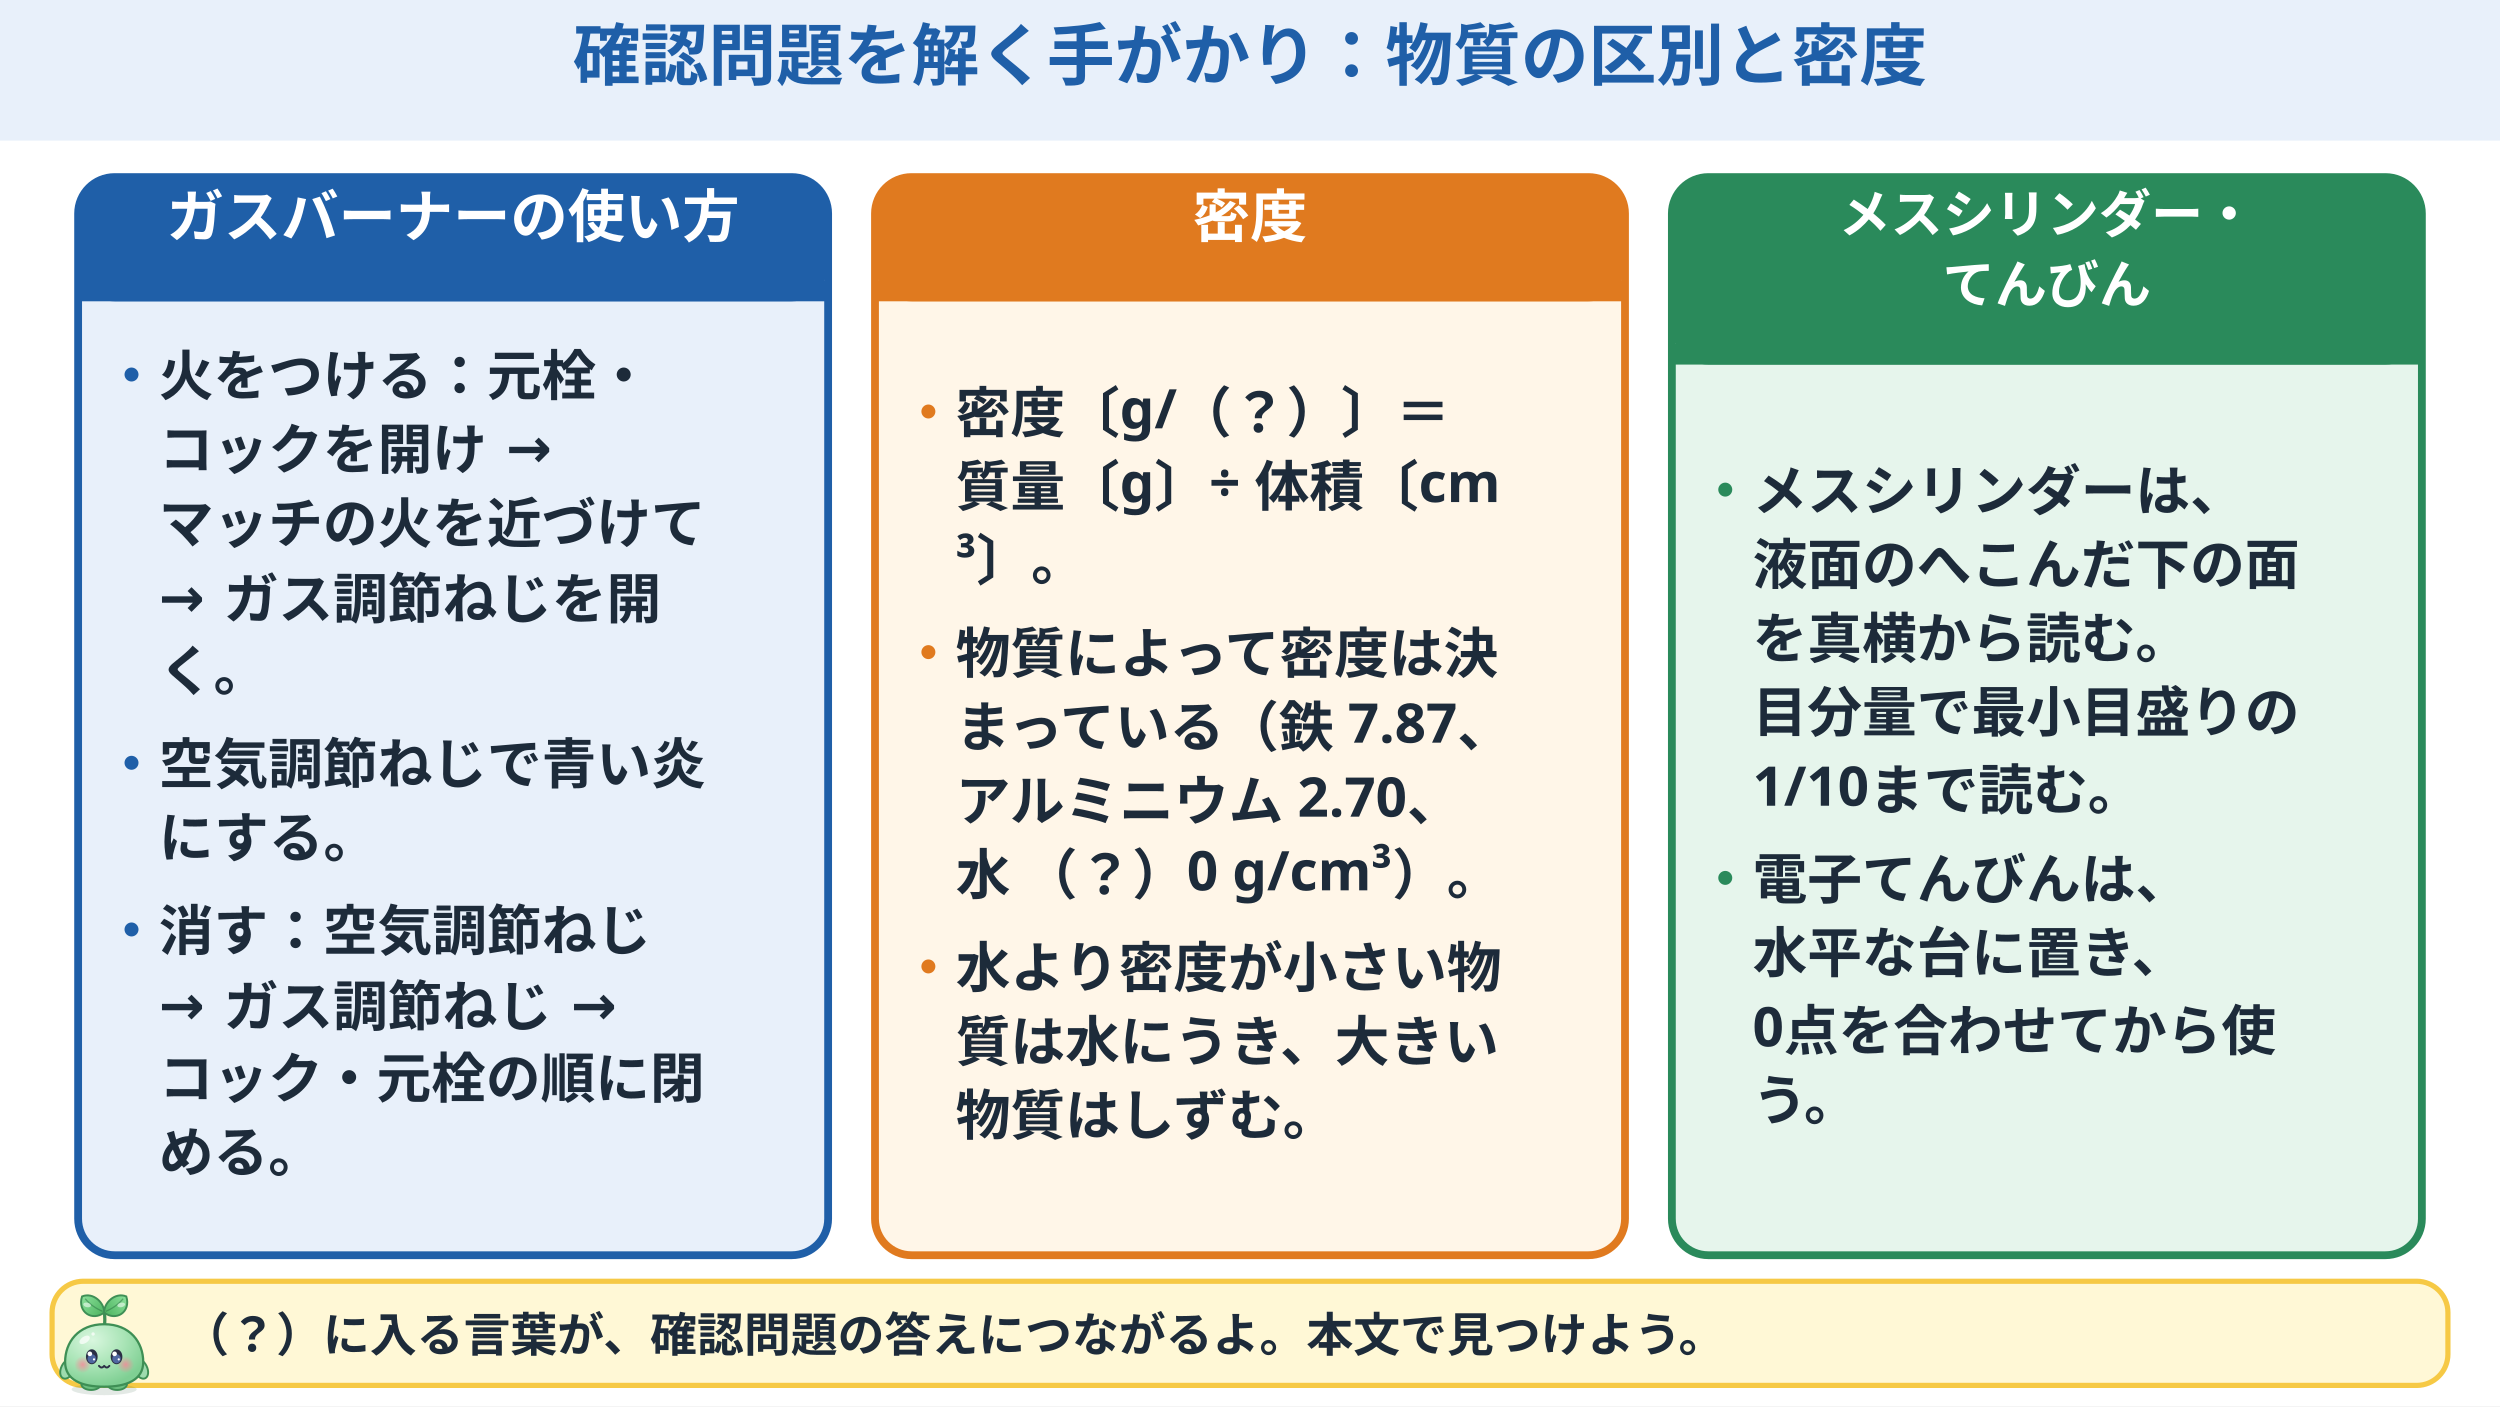
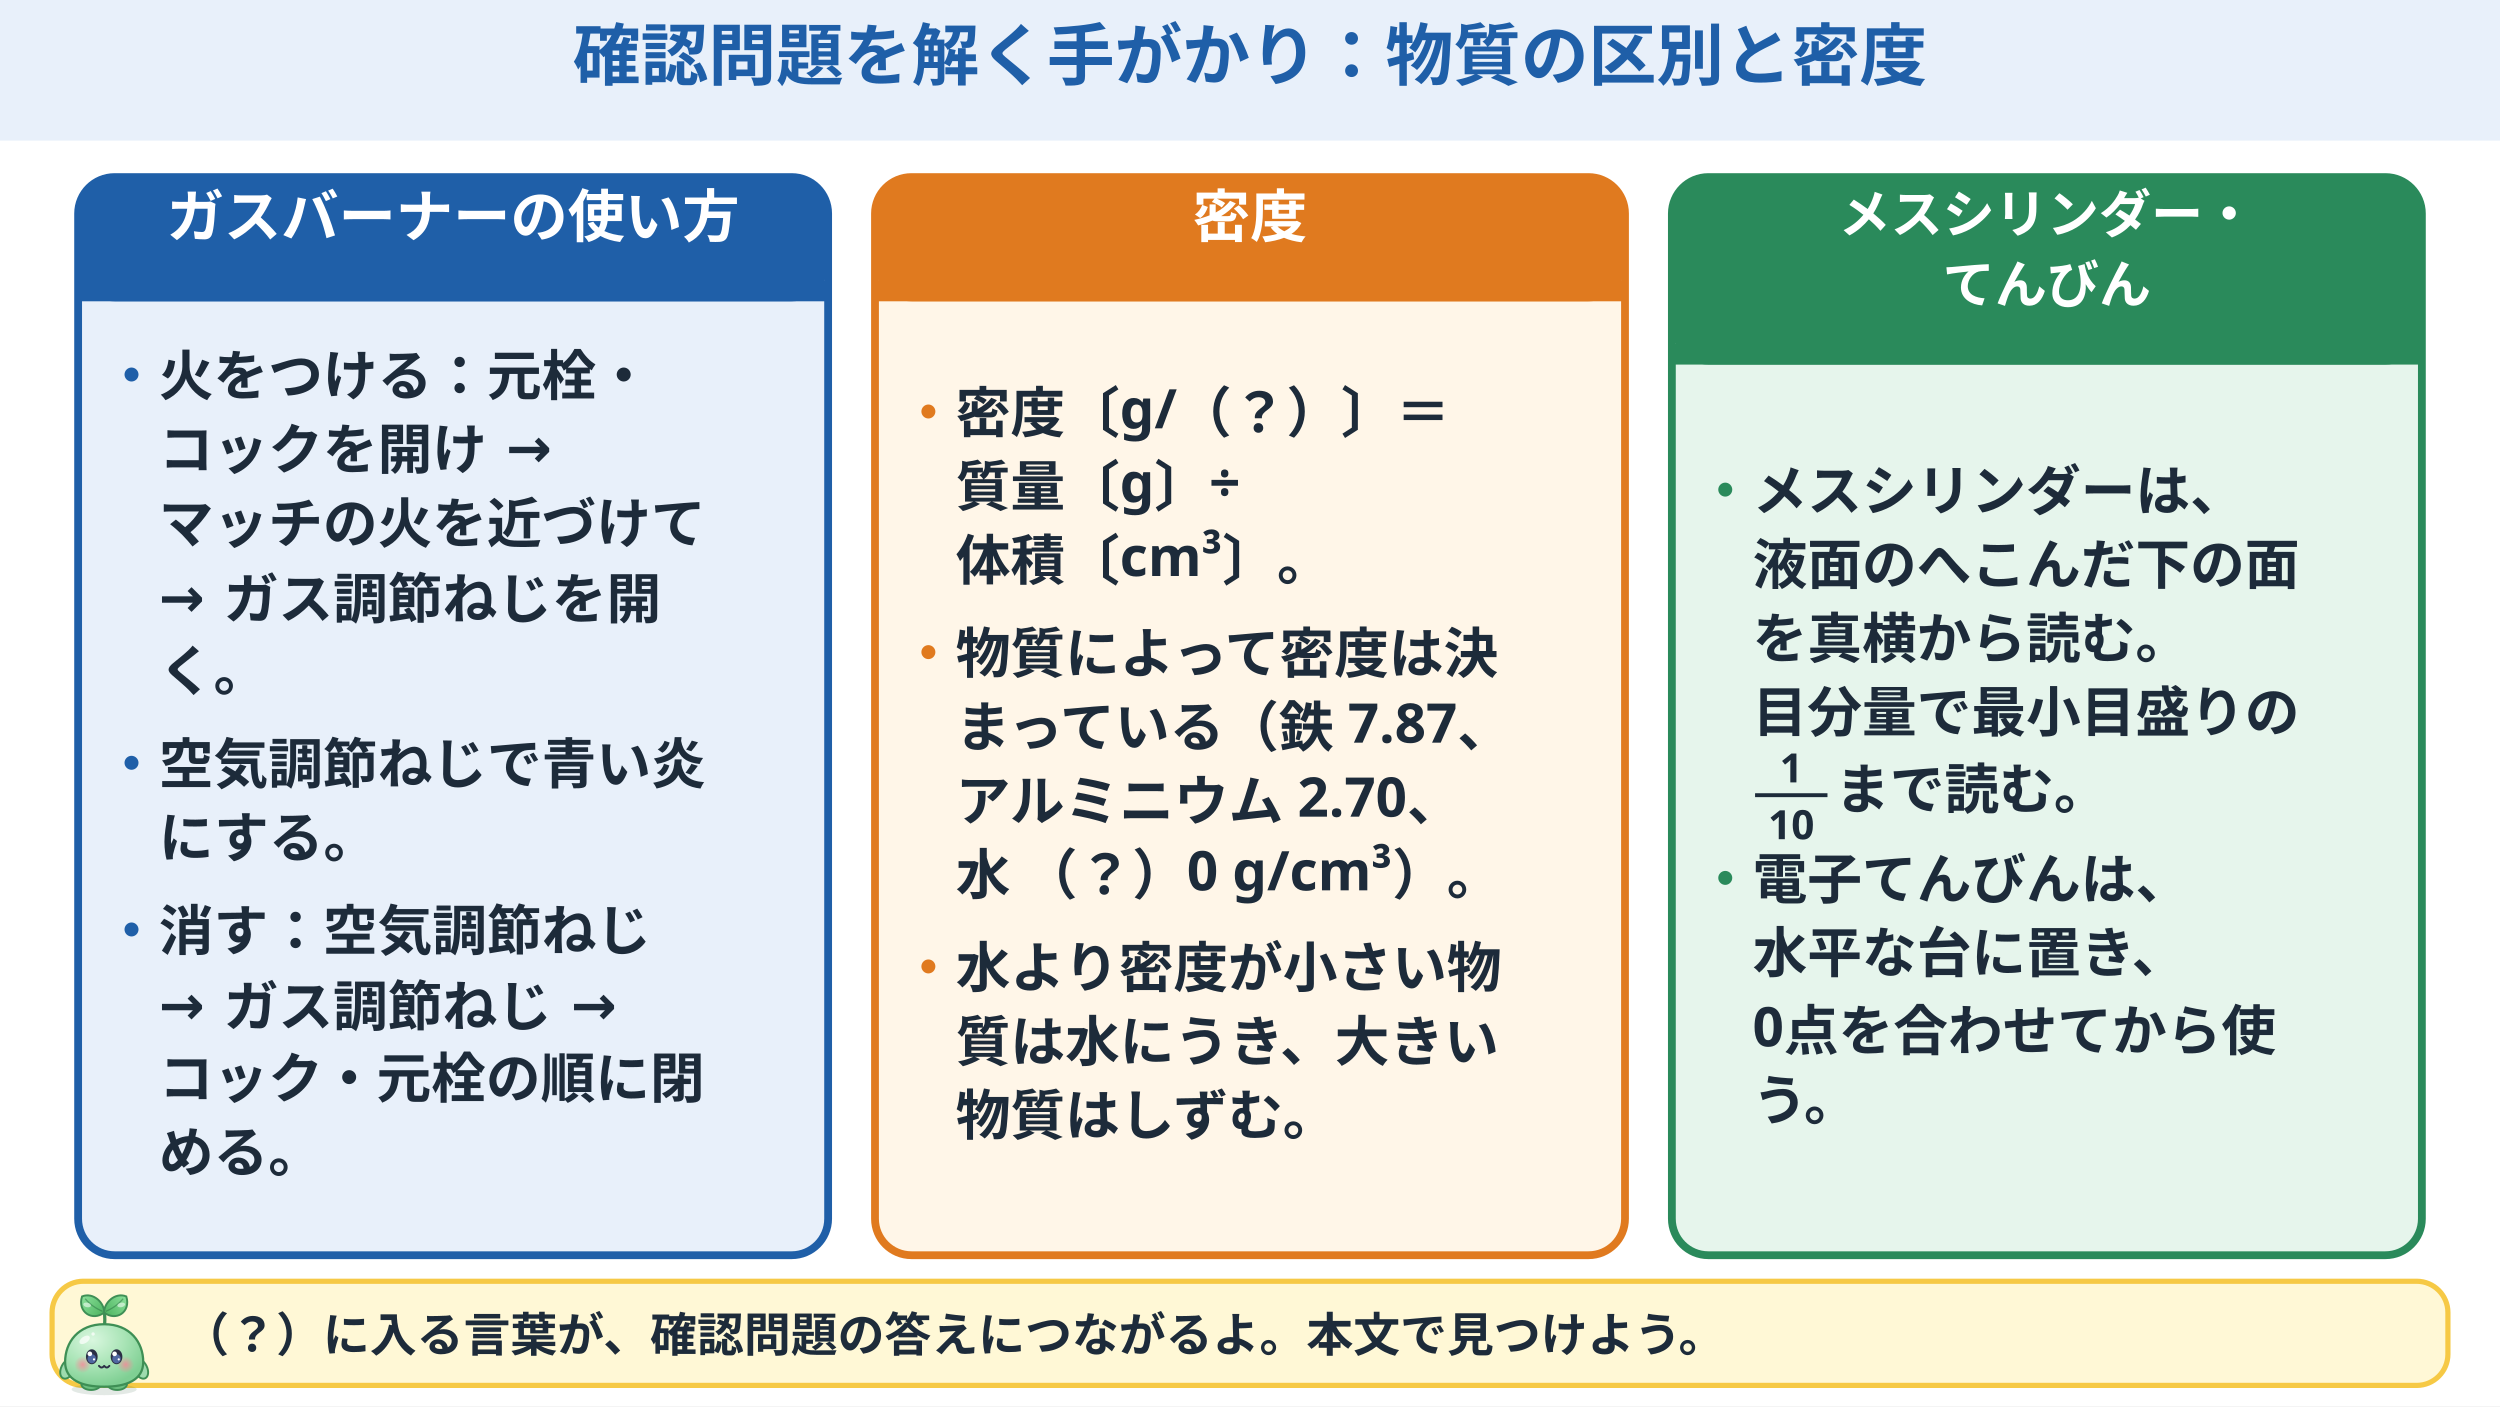
<svg xmlns="http://www.w3.org/2000/svg" viewBox="0 0 960 540" width="960" height="540" font-family="&quot;Hiragino Sans&quot;,&quot;Hiragino Kaku Gothic ProN&quot;,&quot;Noto Sans JP&quot;,&quot;Yu Gothic&quot;,sans-serif" role="img" aria-label="確認問題を解く手がかり：物質の区別と密度">
  <rect width="960" height="540" fill="#ffffff" />
  <rect x="0.0" y="0.0" width="960.0" height="54.0" rx="0" fill="#e8f0fa" />
  <text x="480.0" y="30.6" font-size="26" font-weight="800" fill="#1f5fa8" text-anchor="middle" data-box="title">確認問題を解く手がかり：物質の区別と密度</text>
  <g data-id="b2">
    <rect x="30.0" y="68.0" width="288.0" height="414.0" rx="14" fill="#e8f0fa" stroke="#1f5fa8" stroke-width="3" />
    <rect x="30.0" y="68.0" width="288.0" height="47.7" rx="14" fill="#1f5fa8" />
    <rect x="30.0" y="107.7" width="288.0" height="8.0" rx="0" fill="#1f5fa8" />
    <text x="174.0" y="91.0" font-size="22" font-weight="800" fill="#fff" text-anchor="middle" data-box="b2">ガスバーナーの使い方</text>
    <text x="40.0" y="151.8" font-size="21" font-weight="700" fill="#1f5fa8" text-anchor="start" data-box="b2">・</text>
    <text x="61.0" y="151.8" font-size="21" font-weight="700" fill="#1d2b3a" text-anchor="start" data-box="b2">火をつける：元栓・</text>
    <text x="61.0" y="180.1" font-size="21" font-weight="700" fill="#1d2b3a" text-anchor="start" data-box="b2">コックを開け →</text>
    <text x="61.0" y="208.5" font-size="21" font-weight="700" fill="#1d2b3a" text-anchor="start" data-box="b2">マッチの火を近づけて</text>
    <text x="61.0" y="236.8" font-size="21" font-weight="700" fill="#1d2b3a" text-anchor="start" data-box="b2">→ ガス調節ねじを開</text>
    <text x="61.0" y="265.2" font-size="21" font-weight="700" fill="#1d2b3a" text-anchor="start" data-box="b2">く。</text>
    <text x="40.0" y="300.9" font-size="21" font-weight="700" fill="#1f5fa8" text-anchor="start" data-box="b2">・</text>
    <text x="61.0" y="300.9" font-size="21" font-weight="700" fill="#1d2b3a" text-anchor="start" data-box="b2">空気調節ねじで青い炎</text>
    <text x="61.0" y="329.2" font-size="21" font-weight="700" fill="#1d2b3a" text-anchor="start" data-box="b2">にする。</text>
    <text x="40.0" y="364.9" font-size="21" font-weight="700" fill="#1f5fa8" text-anchor="start" data-box="b2">・</text>
    <text x="61.0" y="364.9" font-size="21" font-weight="700" fill="#1d2b3a" text-anchor="start" data-box="b2">消す：空気調節ねじ</text>
    <text x="61.0" y="393.3" font-size="21" font-weight="700" fill="#1d2b3a" text-anchor="start" data-box="b2">→ ガス調節ねじ →</text>
    <text x="61.0" y="421.6" font-size="21" font-weight="700" fill="#1d2b3a" text-anchor="start" data-box="b2">コック・元栓の順に閉</text>
    <text x="61.0" y="450.0" font-size="21" font-weight="700" fill="#1d2b3a" text-anchor="start" data-box="b2">める。</text>
  </g>
  <g data-id="b22">
    <rect x="336.0" y="68.0" width="288.0" height="414.0" rx="14" fill="#fff6e8" stroke="#e07a1f" stroke-width="3" />
    <rect x="336.0" y="68.0" width="288.0" height="47.7" rx="14" fill="#e07a1f" />
    <rect x="336.0" y="107.7" width="288.0" height="8.0" rx="0" fill="#e07a1f" />
    <text x="480.0" y="91.0" font-size="22" font-weight="800" fill="#fff" text-anchor="middle" data-box="b22">密度</text>
    <text x="346.0" y="166.0" font-size="21" font-weight="700" fill="#e07a1f" text-anchor="start" data-box="b22">・</text>
    <text x="367.0" y="166.0" font-size="21" font-weight="700" fill="#1d2b3a" text-anchor="start" data-box="b22">密度〔g/（？）〕＝</text>
-     <text x="367.0" y="194.3" font-size="21" font-weight="700" fill="#1d2b3a" text-anchor="start" data-box="b22">質量〔g〕÷ 体積〔cm</text>
-     <text x="367.0" y="222.7" font-size="21" font-weight="700" fill="#1d2b3a" text-anchor="start" data-box="b22">³〕。</text>
+     <text x="367.0" y="194.3" font-size="21" font-weight="700" fill="#1d2b3a" text-anchor="start" data-box="b22">質量〔g〕÷ </text>
+     <text x="367.0" y="222.7" font-size="21" font-weight="700" fill="#1d2b3a" text-anchor="start" data-box="b22">体積〔cm³〕。</text>
    <text x="346.0" y="258.4" font-size="21" font-weight="700" fill="#e07a1f" text-anchor="start" data-box="b22">・</text>
    <text x="367.0" y="258.4" font-size="21" font-weight="700" fill="#1d2b3a" text-anchor="start" data-box="b22">物質によって密度は決</text>
    <text x="367.0" y="286.7" font-size="21" font-weight="700" fill="#1d2b3a" text-anchor="start" data-box="b22">まっている（鉄 7.87、</text>
    <text x="367.0" y="315.1" font-size="21" font-weight="700" fill="#1d2b3a" text-anchor="start" data-box="b22">アルミニウム 2.70、</text>
    <text x="367.0" y="343.4" font-size="21" font-weight="700" fill="#1d2b3a" text-anchor="start" data-box="b22">水 （？）0 g/cm³）。</text>
    <text x="346.0" y="379.1" font-size="21" font-weight="700" fill="#e07a1f" text-anchor="start" data-box="b22">・</text>
    <text x="367.0" y="379.1" font-size="21" font-weight="700" fill="#1d2b3a" text-anchor="start" data-box="b22">水より密度が小さい物</text>
    <text x="367.0" y="407.5" font-size="21" font-weight="700" fill="#1d2b3a" text-anchor="start" data-box="b22">質は水にうき、大きい</text>
    <text x="367.0" y="435.8" font-size="21" font-weight="700" fill="#1d2b3a" text-anchor="start" data-box="b22">物質はしずむ。</text>
  </g>
  <g data-id="b41">
    <rect x="642.0" y="68.0" width="288.0" height="414.0" rx="14" fill="#e6f5ec" stroke="#2a8a5b" stroke-width="3" />
    <rect x="642.0" y="68.0" width="288.0" height="72.0" rx="14" fill="#2a8a5b" />
    <rect x="642.0" y="132.0" width="288.0" height="8.0" rx="0" fill="#2a8a5b" />
    <text x="786.0" y="89.4" font-size="20" font-weight="800" fill="#fff" text-anchor="middle" data-box="b41">メスシリンダー・</text>
    <text x="786.0" y="116.4" font-size="20" font-weight="800" fill="#fff" text-anchor="middle" data-box="b41">てんびん</text>
    <text x="652.0" y="196.0" font-size="21" font-weight="700" fill="#2a8a5b" text-anchor="start" data-box="b41">・</text>
    <text x="673.0" y="196.0" font-size="21" font-weight="700" fill="#1d2b3a" text-anchor="start" data-box="b41">メスシリンダーは、</text>
    <text x="673.0" y="224.3" font-size="21" font-weight="700" fill="#1d2b3a" text-anchor="start" data-box="b41">液面のへこんだ下の面</text>
    <text x="673.0" y="252.7" font-size="21" font-weight="700" fill="#1d2b3a" text-anchor="start" data-box="b41">を真横から読む。</text>
    <text x="673.0" y="281.0" font-size="21" font-weight="700" fill="#1d2b3a" text-anchor="start" data-box="b41">目分量で最小目盛りの</text>
-     <text x="673.0" y="309.4" font-size="21" font-weight="700" fill="#1d2b3a" text-anchor="start" data-box="b41">1/10まで読む。</text>
+     <g data-stacked-fraction="1/10まで読む。" aria-label="1/10まで読む。" role="img" font-size="21" font-weight="700" fill="#1d2b3a" data-box="b41" text-anchor="start" style="white-space: pre;">
+       <text x="687.847" y="300.45" font-size="15.54" text-anchor="middle" style="white-space: pre;">1</text>
+       <line x1="673.945" x2="701.749" y1="305.35" y2="305.35" stroke="rgb(29, 43, 58)" stroke-width="1.5" />
+       <text x="687.847" y="322.25" font-size="15.54" text-anchor="middle" style="white-space: pre;">10</text>
+       <text x="704.694" y="310.6" font-size="21" text-anchor="start" style="white-space: pre;">まで読む。</text>
+     </g>
    <text x="652.0" y="345.1" font-size="21" font-weight="700" fill="#2a8a5b" text-anchor="start" data-box="b41">・</text>
    <text x="673.0" y="345.1" font-size="21" font-weight="700" fill="#1d2b3a" text-anchor="start" data-box="b41">電子てんびんは、</text>
    <text x="673.0" y="373.4" font-size="21" font-weight="700" fill="#1d2b3a" text-anchor="start" data-box="b41">水平な台に置き、</text>
    <text x="673.0" y="401.8" font-size="21" font-weight="700" fill="#1d2b3a" text-anchor="start" data-box="b41">0点を合わせてから使</text>
    <text x="673.0" y="430.1" font-size="21" font-weight="700" fill="#1d2b3a" text-anchor="start" data-box="b41">う。</text>
  </g>
  <rect x="20.0" y="492.0" width="920.0" height="40.0" rx="12" fill="#fff8d6" stroke="#f6c945" stroke-width="2" />
  <text x="70.0" y="519.0" font-size="18" font-weight="700" fill="#1d2b3a" text-anchor="start">（？）に入る言葉が、確認問題の答えにつながるよ。本文で見つけよう。</text>
  <defs>
    <radialGradient id="nb1b" cx="35%" cy="25%" r="75%">
      <stop offset="0" stop-color="#d9f7df" />
      <stop offset=".55" stop-color="#a9e4b6" />
      <stop offset="1" stop-color="#7fcf93" />
    </radialGradient>
    <linearGradient id="nb1l" x1="0" y1="1" x2="0" y2="0">
      <stop offset="0" stop-color="#4fb562" />
      <stop offset="1" stop-color="#8be09a" />
    </linearGradient>
    <radialGradient id="nb1c">
      <stop offset="0" stop-color="#ff8096" stop-opacity=".75" />
      <stop offset="1" stop-color="#ff8096" stop-opacity="0" />
    </radialGradient>
  </defs>
  <g transform="translate(40,520) scale(0.25)">
    <ellipse cx="0" cy="54" rx="50" ry="9" fill="#285a3c" fill-opacity=".13" />
    <ellipse cx="-20" cy="46" rx="15" ry="9" fill="#6cbf80" stroke="#3e8f55" stroke-width="3" />
    <ellipse cx="20" cy="46" rx="15" ry="9" fill="#6cbf80" stroke="#3e8f55" stroke-width="3" />
    <g transform="rotate(0 0 -44)">
      <path d="M0,-38 Q2,-54 0,-66" fill="none" stroke="#3e8f55" stroke-width="5" stroke-linecap="round" />
      <g transform="translate(0,-64) rotate(-54)">
        <path d="M0,0 C-22,-6 -24,-34 0,-42 C16,-32 12,-8 0,0Z" fill="url(#nb1l)" stroke="#3e8f55" stroke-width="3" />
        <path d="M0,-3 Q-4,-20 0,-36" fill="none" stroke="#2e7846" stroke-opacity=".55" stroke-width="2" />
        <ellipse cx="-6" cy="-28" rx="3.5" ry="6" fill="#fff" fill-opacity=".55" transform="rotate(-23 -6 -28)" />
      </g>
      <g transform="translate(0,-64) rotate(54)">
        <path d="M0,0 C22,-6 24,-34 0,-42 C-16,-32 -12,-8 0,0Z" fill="url(#nb1l)" stroke="#3e8f55" stroke-width="3" />
        <path d="M0,-3 Q4,-20 0,-36" fill="none" stroke="#2e7846" stroke-opacity=".55" stroke-width="2" />
        <ellipse cx="6" cy="-28" rx="3.5" ry="6" fill="#fff" fill-opacity=".55" transform="rotate(23 6 -28)" />
      </g>
    </g>
    <ellipse cx="0" cy="14" rx="10" ry="16" fill="#9edbae" stroke="#3e8f55" stroke-width="3" transform="translate(-50,10) rotate(26)" />
    <ellipse cx="0" cy="14" rx="10" ry="16" fill="#9edbae" stroke="#3e8f55" stroke-width="3" transform="translate(50,10) rotate(-26)" />
    <path d="M0,-46 C40,-46 60,-18 60,12 C60,40 34,50 0,50 C-34,50 -60,40 -60,12 C-60,-18 -40,-46 0,-46Z" fill="url(#nb1b)" stroke="#3e8f55" stroke-width="3.5" />
    <ellipse cx="-30" cy="-22" rx="9" ry="5" fill="#fff" fill-opacity=".7" transform="rotate(-34 -30 -22)" />
    <circle cx="-17" cy="-31" r="2.6" fill="#fff" fill-opacity=".7" />
    <circle cx="-33" cy="16" r="13" fill="url(#nb1c)" />
    <circle cx="33" cy="16" r="13" fill="url(#nb1c)" />
    <ellipse cx="-19" cy="4" rx="9" ry="11.5" fill="#2b2f45" />
    <ellipse cx="-19.0" cy="7.0" rx="6.5" ry="7.0" fill="#6e96eb" fill-opacity=".55" />
    <circle cx="-22" cy="-0.5" r="3.6" fill="#fff" />
    <circle cx="-15.6" cy="8.0" r="1.7" fill="#fff" />
    <ellipse cx="19" cy="4" rx="9" ry="11.5" fill="#2b2f45" />
    <ellipse cx="19.0" cy="7.0" rx="6.5" ry="7.0" fill="#6e96eb" fill-opacity=".55" />
    <circle cx="16" cy="-0.5" r="3.6" fill="#fff" />
    <circle cx="22.4" cy="8.0" r="1.7" fill="#fff" />
    <path d="M-8,18 Q-4,23 0,18 Q4,23 8,18" fill="none" stroke="#2b2f45" stroke-width="3" stroke-linecap="round" stroke-linejoin="round" />
  </g>
</svg>
